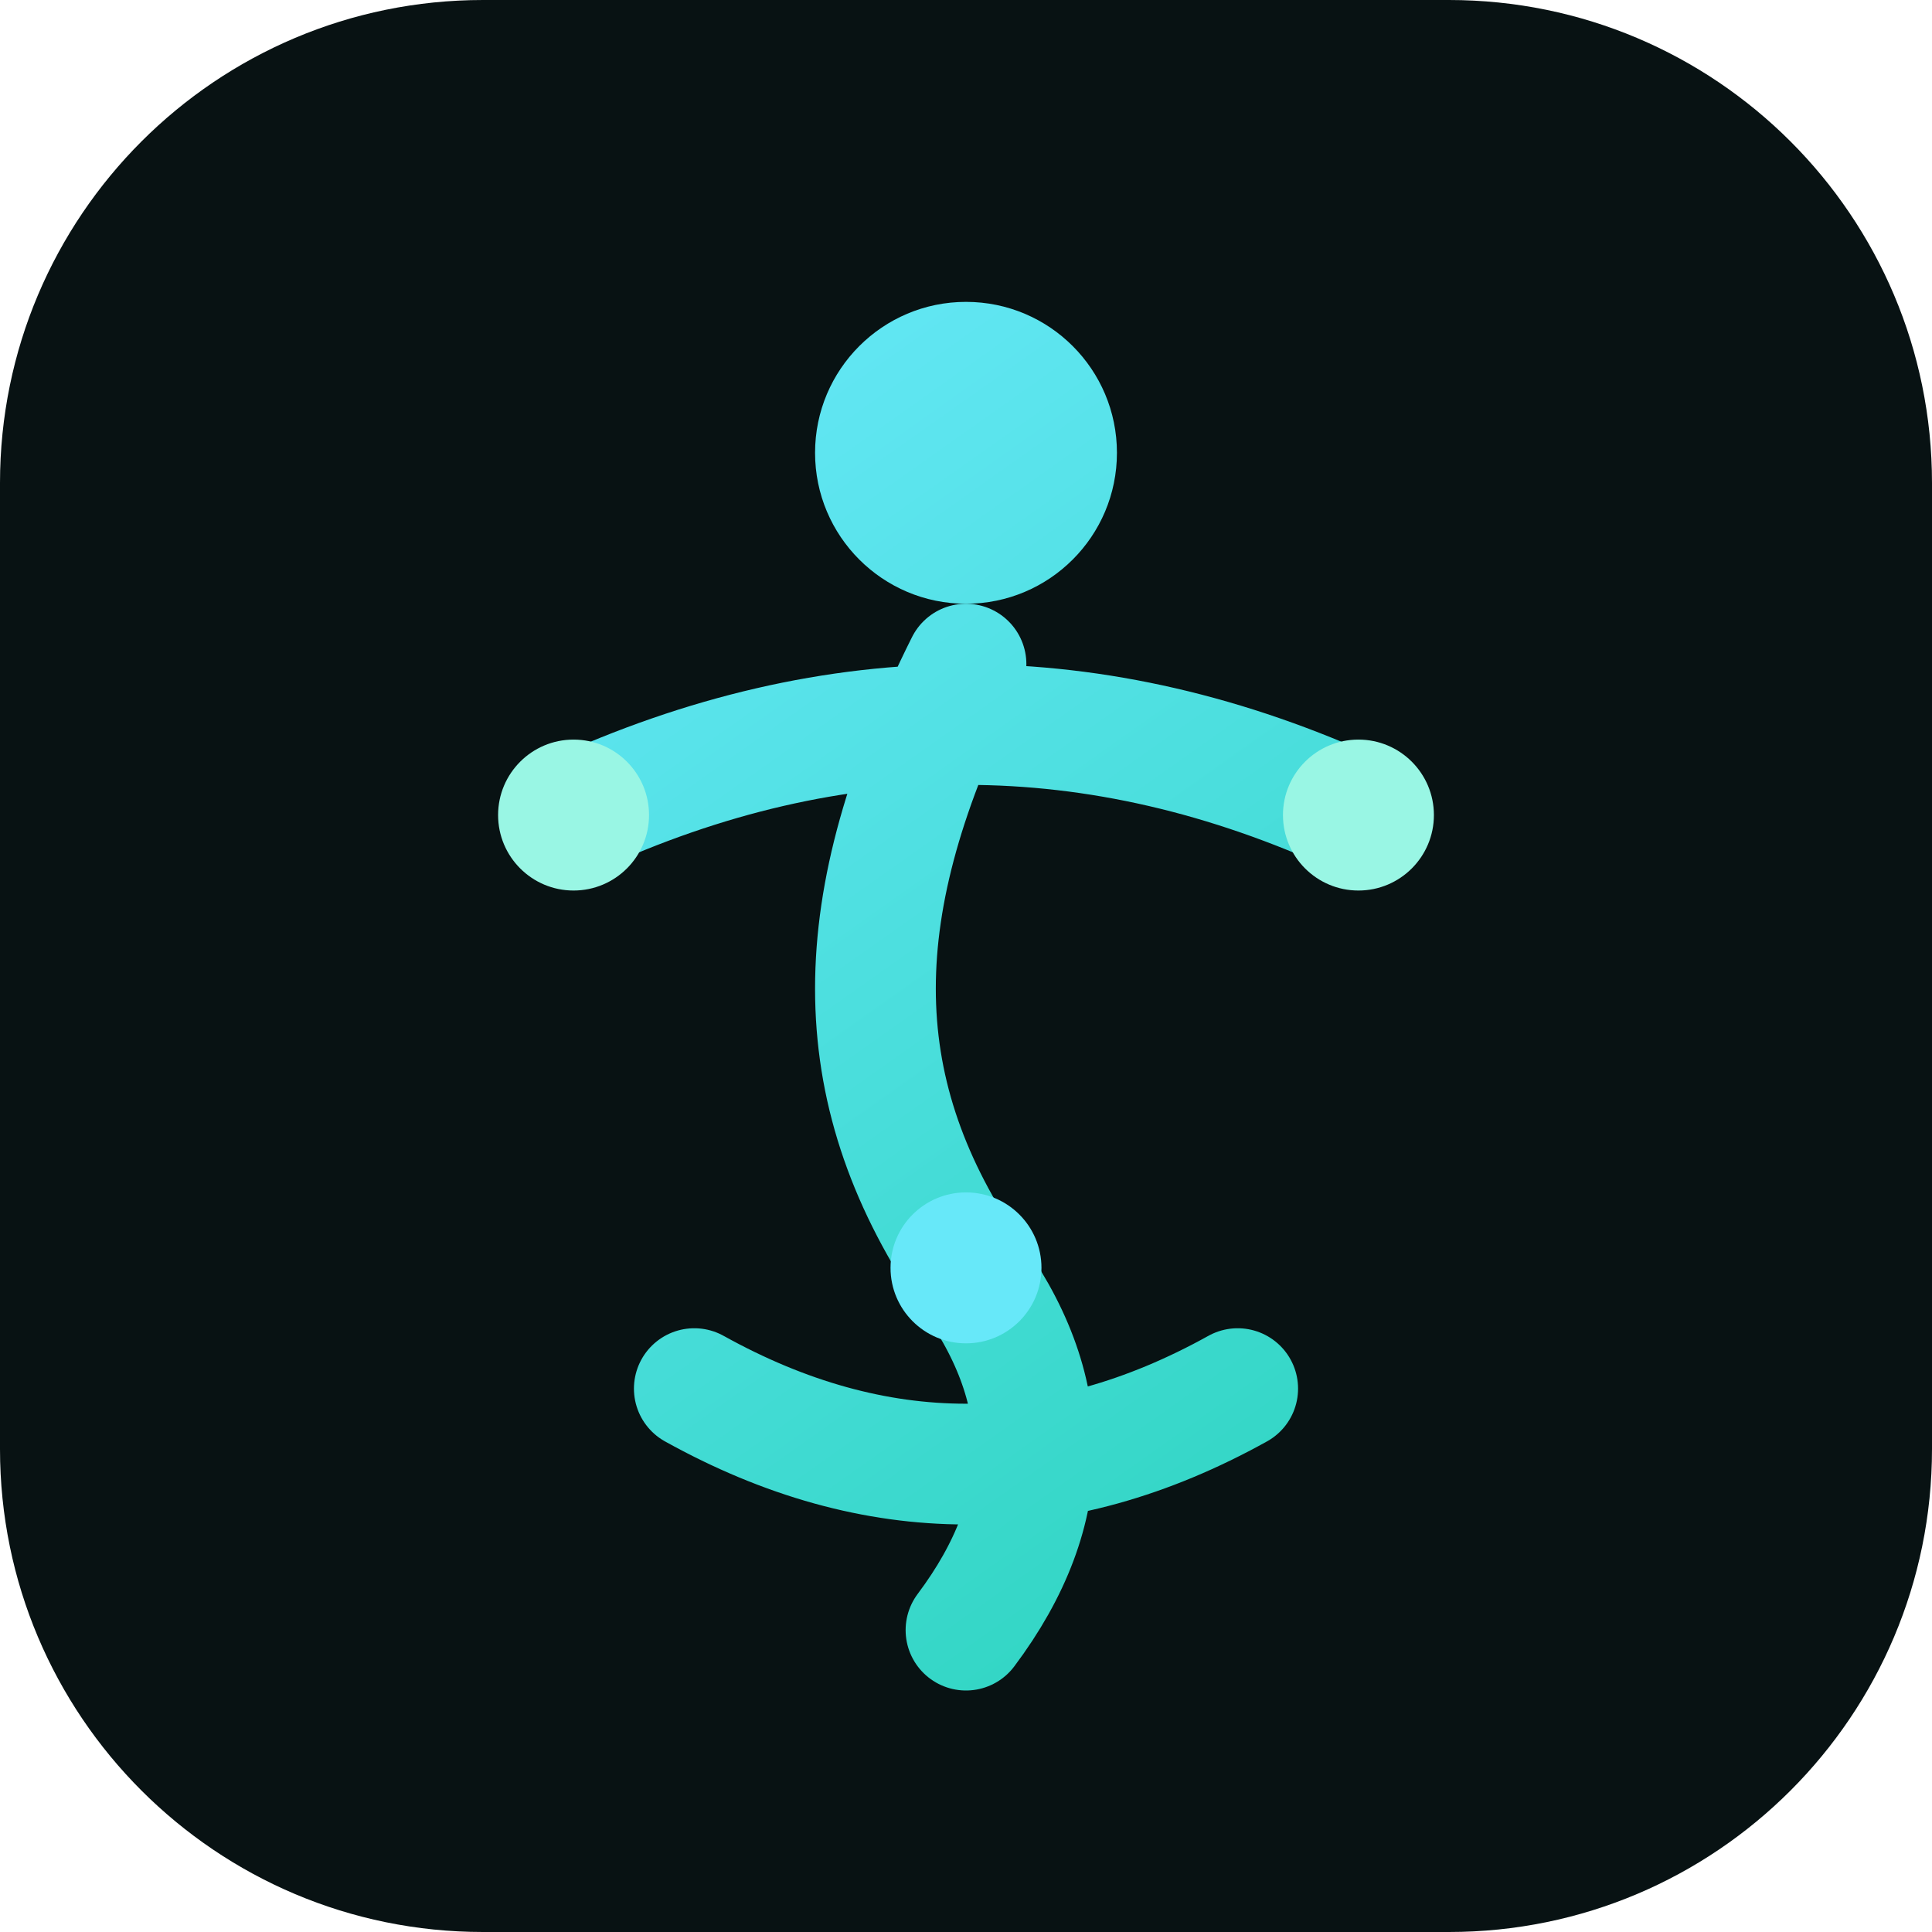
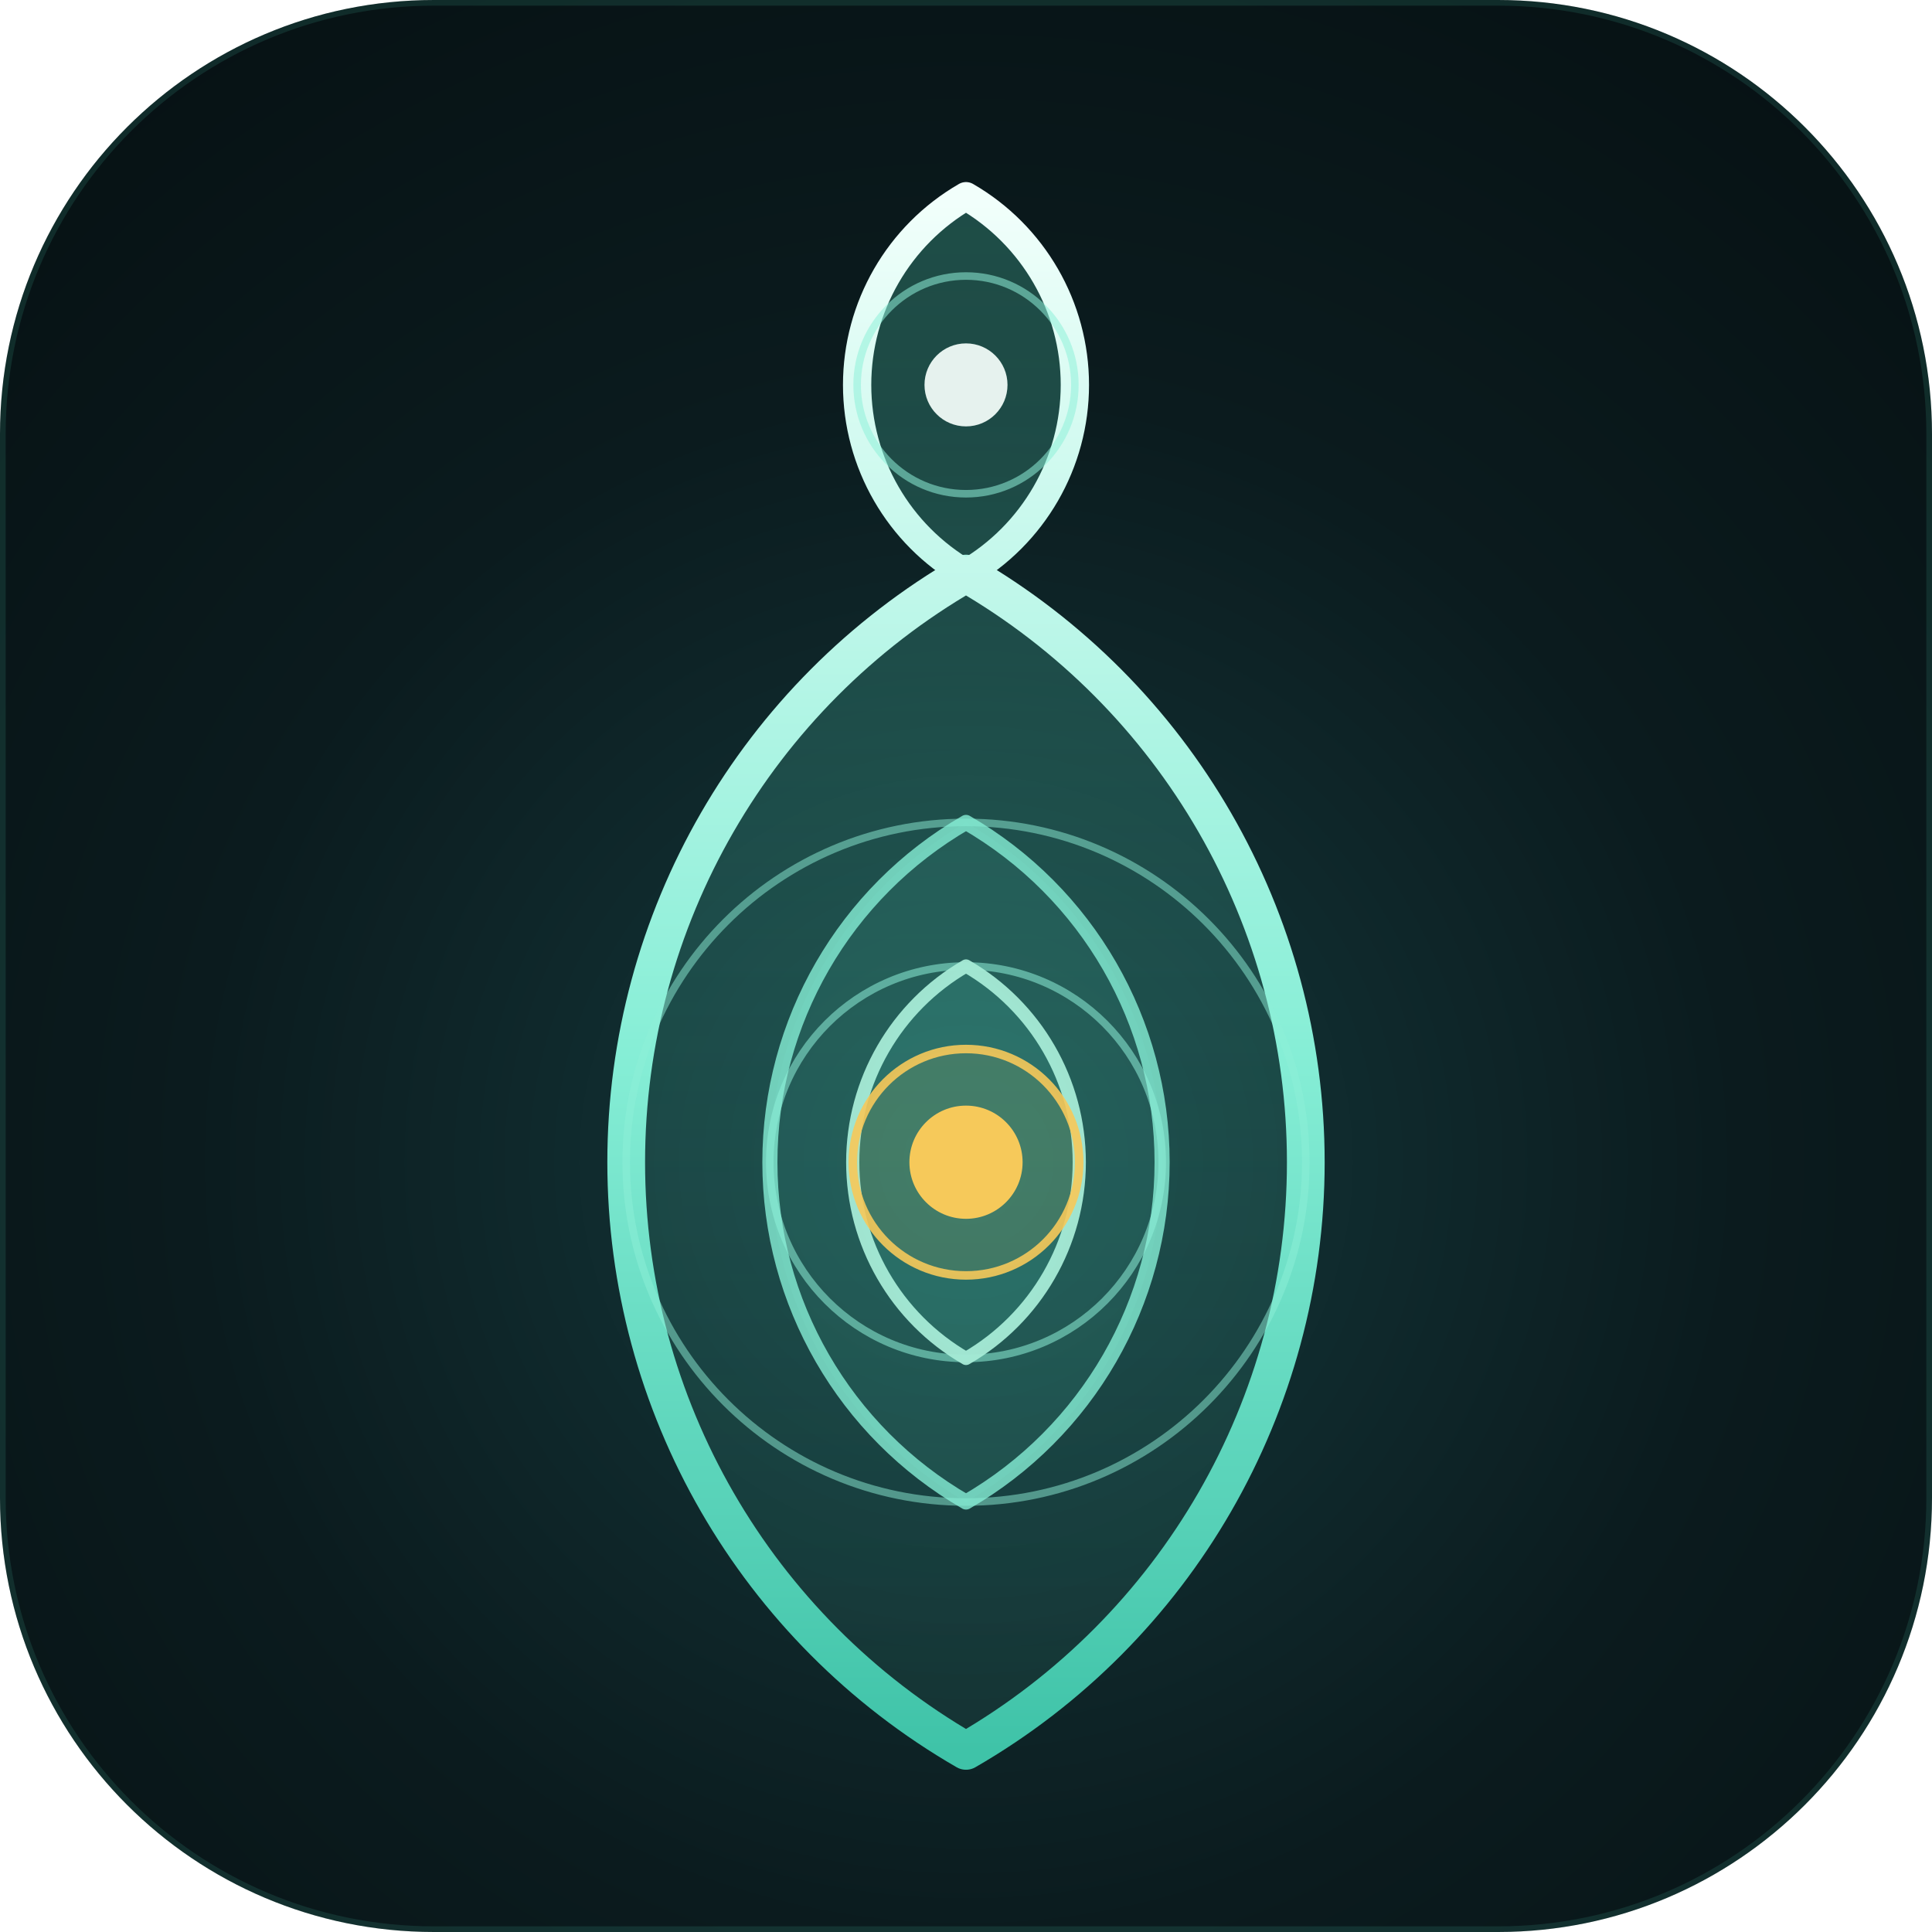
- <svg xmlns="http://www.w3.org/2000/svg" viewBox="0 0 64 64">
+ <svg xmlns="http://www.w3.org/2000/svg" width="1024" height="1024" viewBox="0 0 1024 1024">
  <defs>
-     <linearGradient id="a" x1="18" y1="12" x2="47" y2="53" gradientUnits="userSpaceOnUse">
-       <stop stop-color="#67E8F9" />
-       <stop offset="1" stop-color="#2DD4BF" />
+     <radialGradient id="bgGrad" gradientUnits="userSpaceOnUse" cx="512" cy="616" r="820">
+       <stop offset="0" stop-color="#143A3D" />
+       <stop offset=".5" stop-color="#0B1B1E" />
+       <stop offset="1" stop-color="#050F11" />
+     </radialGradient>
+     <linearGradient id="wallStroke" gradientUnits="userSpaceOnUse" x1="512" y1="104" x2="512" y2="928">
+       <stop offset="0" stop-color="#F2FFFB" />
+       <stop offset=".55" stop-color="#86EED6" />
+       <stop offset="1" stop-color="#3FC3A8" />
+     </linearGradient>
+     <linearGradient id="tint" gradientUnits="userSpaceOnUse" x1="512" y1="104" x2="512" y2="928">
+       <stop offset="0" stop-color="#5BE3C5" stop-opacity=".26" />
+       <stop offset="1" stop-color="#5BE3C5" stop-opacity=".08" />
    </linearGradient>
  </defs>
-   <rect width="64" height="64" rx="16" fill="#081213" />
-   <circle cx="32" cy="15" r="5" fill="url(#a)" />
-   <path d="M19 27Q32 21 45 27M32 22c-4 8-4 14 0 20 3 4 3 8 0 12M23 46q9 5 18 0" fill="none" stroke="url(#a)" stroke-width="4" stroke-linecap="round" />
-   <circle cx="19" cy="27" r="2.5" fill="#99F6E4" />
-   <circle cx="45" cy="27" r="2.5" fill="#99F6E4" />
-   <circle cx="32" cy="42" r="2.5" fill="#67E8F9" />
+   <g id="bg">
+     <rect id="bg-base" width="1024" height="1024" rx="230" fill="url(#bgGrad)" />
+     <rect id="bg-edge" x="1.5" y="1.5" width="1021" height="1021" rx="228.5" fill="none" stroke="#5BE3C5" stroke-opacity=".12" stroke-width="3" />
+   </g>
+   <g id="body-eyes" stroke-linejoin="round">
+     <path id="body-eye-0-lens" d="M512 304A360.3 360.3 0 0 1 512 928A360.3 360.3 0 0 1 512 304Z" fill="url(#tint)" stroke="url(#wallStroke)" stroke-width="20" />
+     <circle id="body-eye-0-iris" cx="512" cy="616" r="180.1" fill="none" stroke="#8FF0D8" stroke-opacity=".5" stroke-width="4" />
+     <path id="body-eye-1-lens" d="M512 435.9A208 208 0 0 1 512 796.1A208 208 0 0 1 512 435.9Z" fill="#5BE3C5" fill-opacity=".10" stroke="#86EED6" stroke-opacity=".8" stroke-width="8" />
+     <circle id="body-eye-1-iris" cx="512" cy="616" r="104" fill="none" stroke="#8FF0D8" stroke-opacity=".55" stroke-width="4" />
+     <path id="body-eye-2-lens" d="M512 512A120.1 120.1 0 0 1 512 720A120.1 120.1 0 0 1 512 512Z" fill="#5BE3C5" fill-opacity=".14" stroke="#A6EBD6" stroke-opacity=".95" stroke-width="7" />
+     <circle id="body-eye-2-iris" cx="512" cy="616" r="60" fill="#F6C95A" fill-opacity=".12" stroke="#F6C95A" stroke-opacity=".9" stroke-width="4.5" />
+     <circle id="body-pupil" cx="512" cy="616" r="30" fill="#F6C95A" />
+   </g>
+   <g id="head-eye" stroke-linejoin="round">
+     <path id="head-eye-lens" d="M512 104A115.5 115.5 0 0 1 512 304A115.5 115.5 0 0 1 512 104Z" fill="url(#tint)" stroke="url(#wallStroke)" stroke-width="15" />
+     <circle id="head-eye-iris" cx="512" cy="204" r="57.7" fill="none" stroke="#8FF0D8" stroke-opacity=".55" stroke-width="4" />
+     <circle id="head-pupil" cx="512" cy="204" r="22" fill="#E6F2EE" />
+   </g>
</svg>
